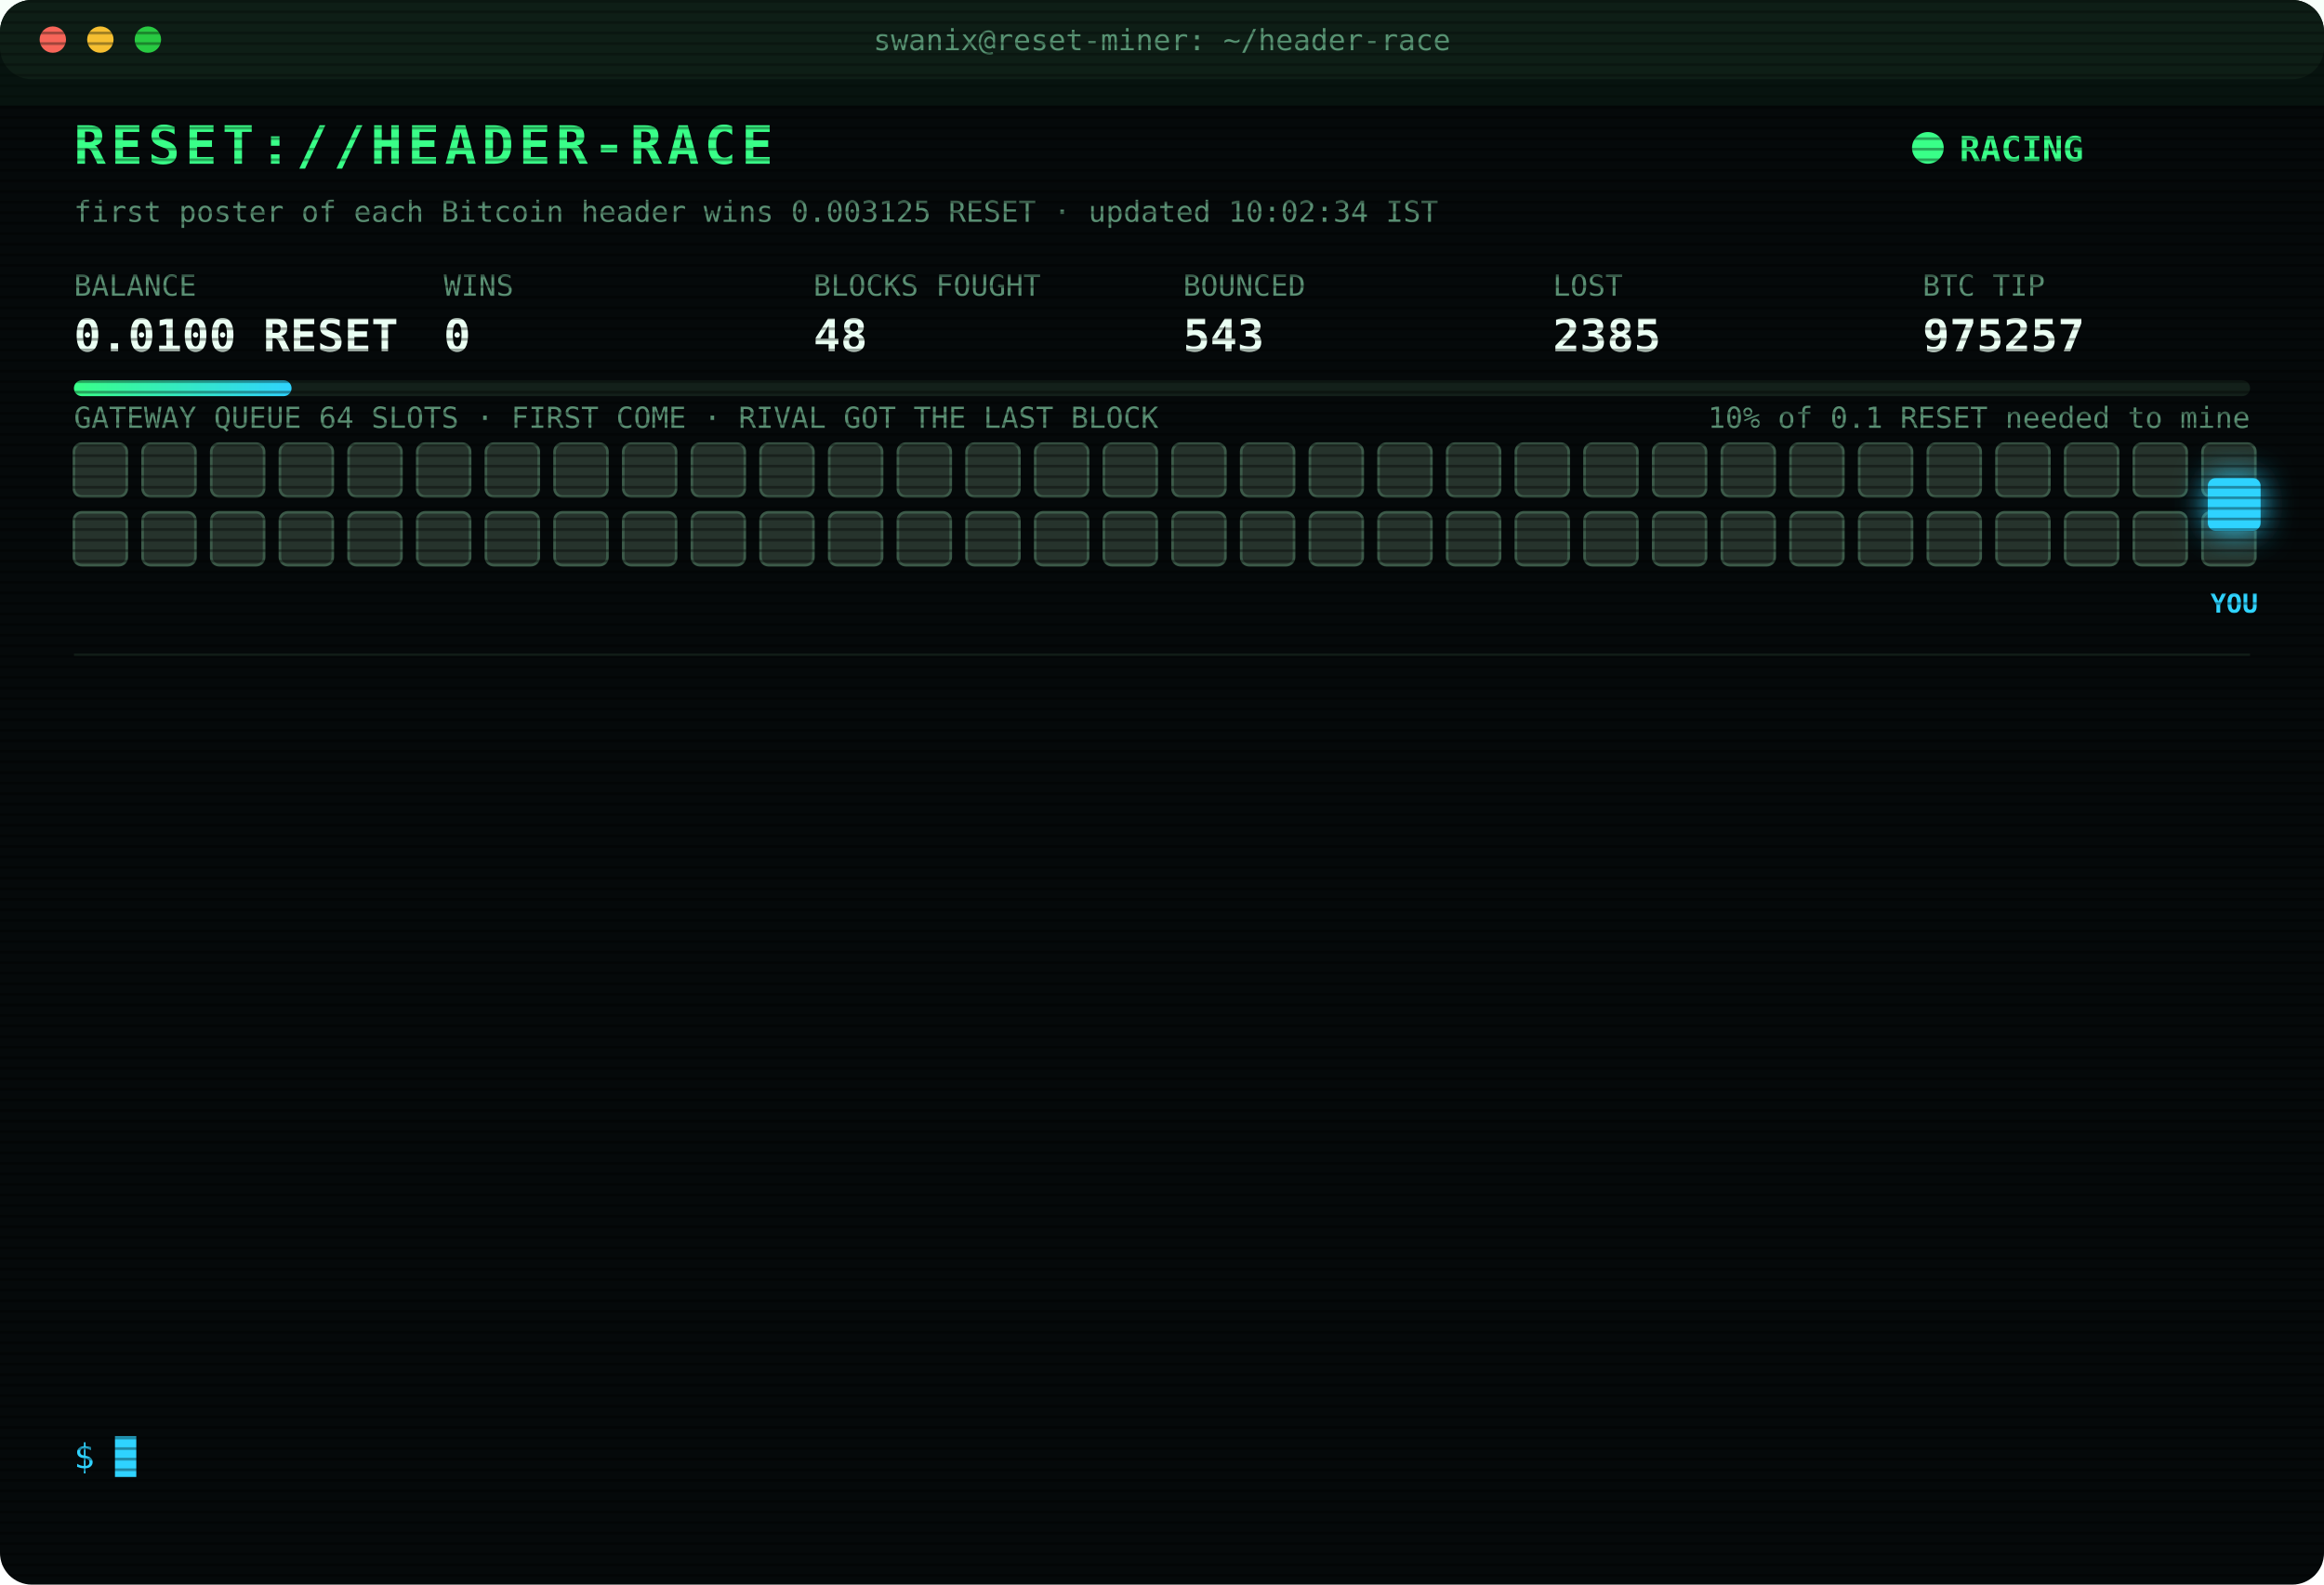
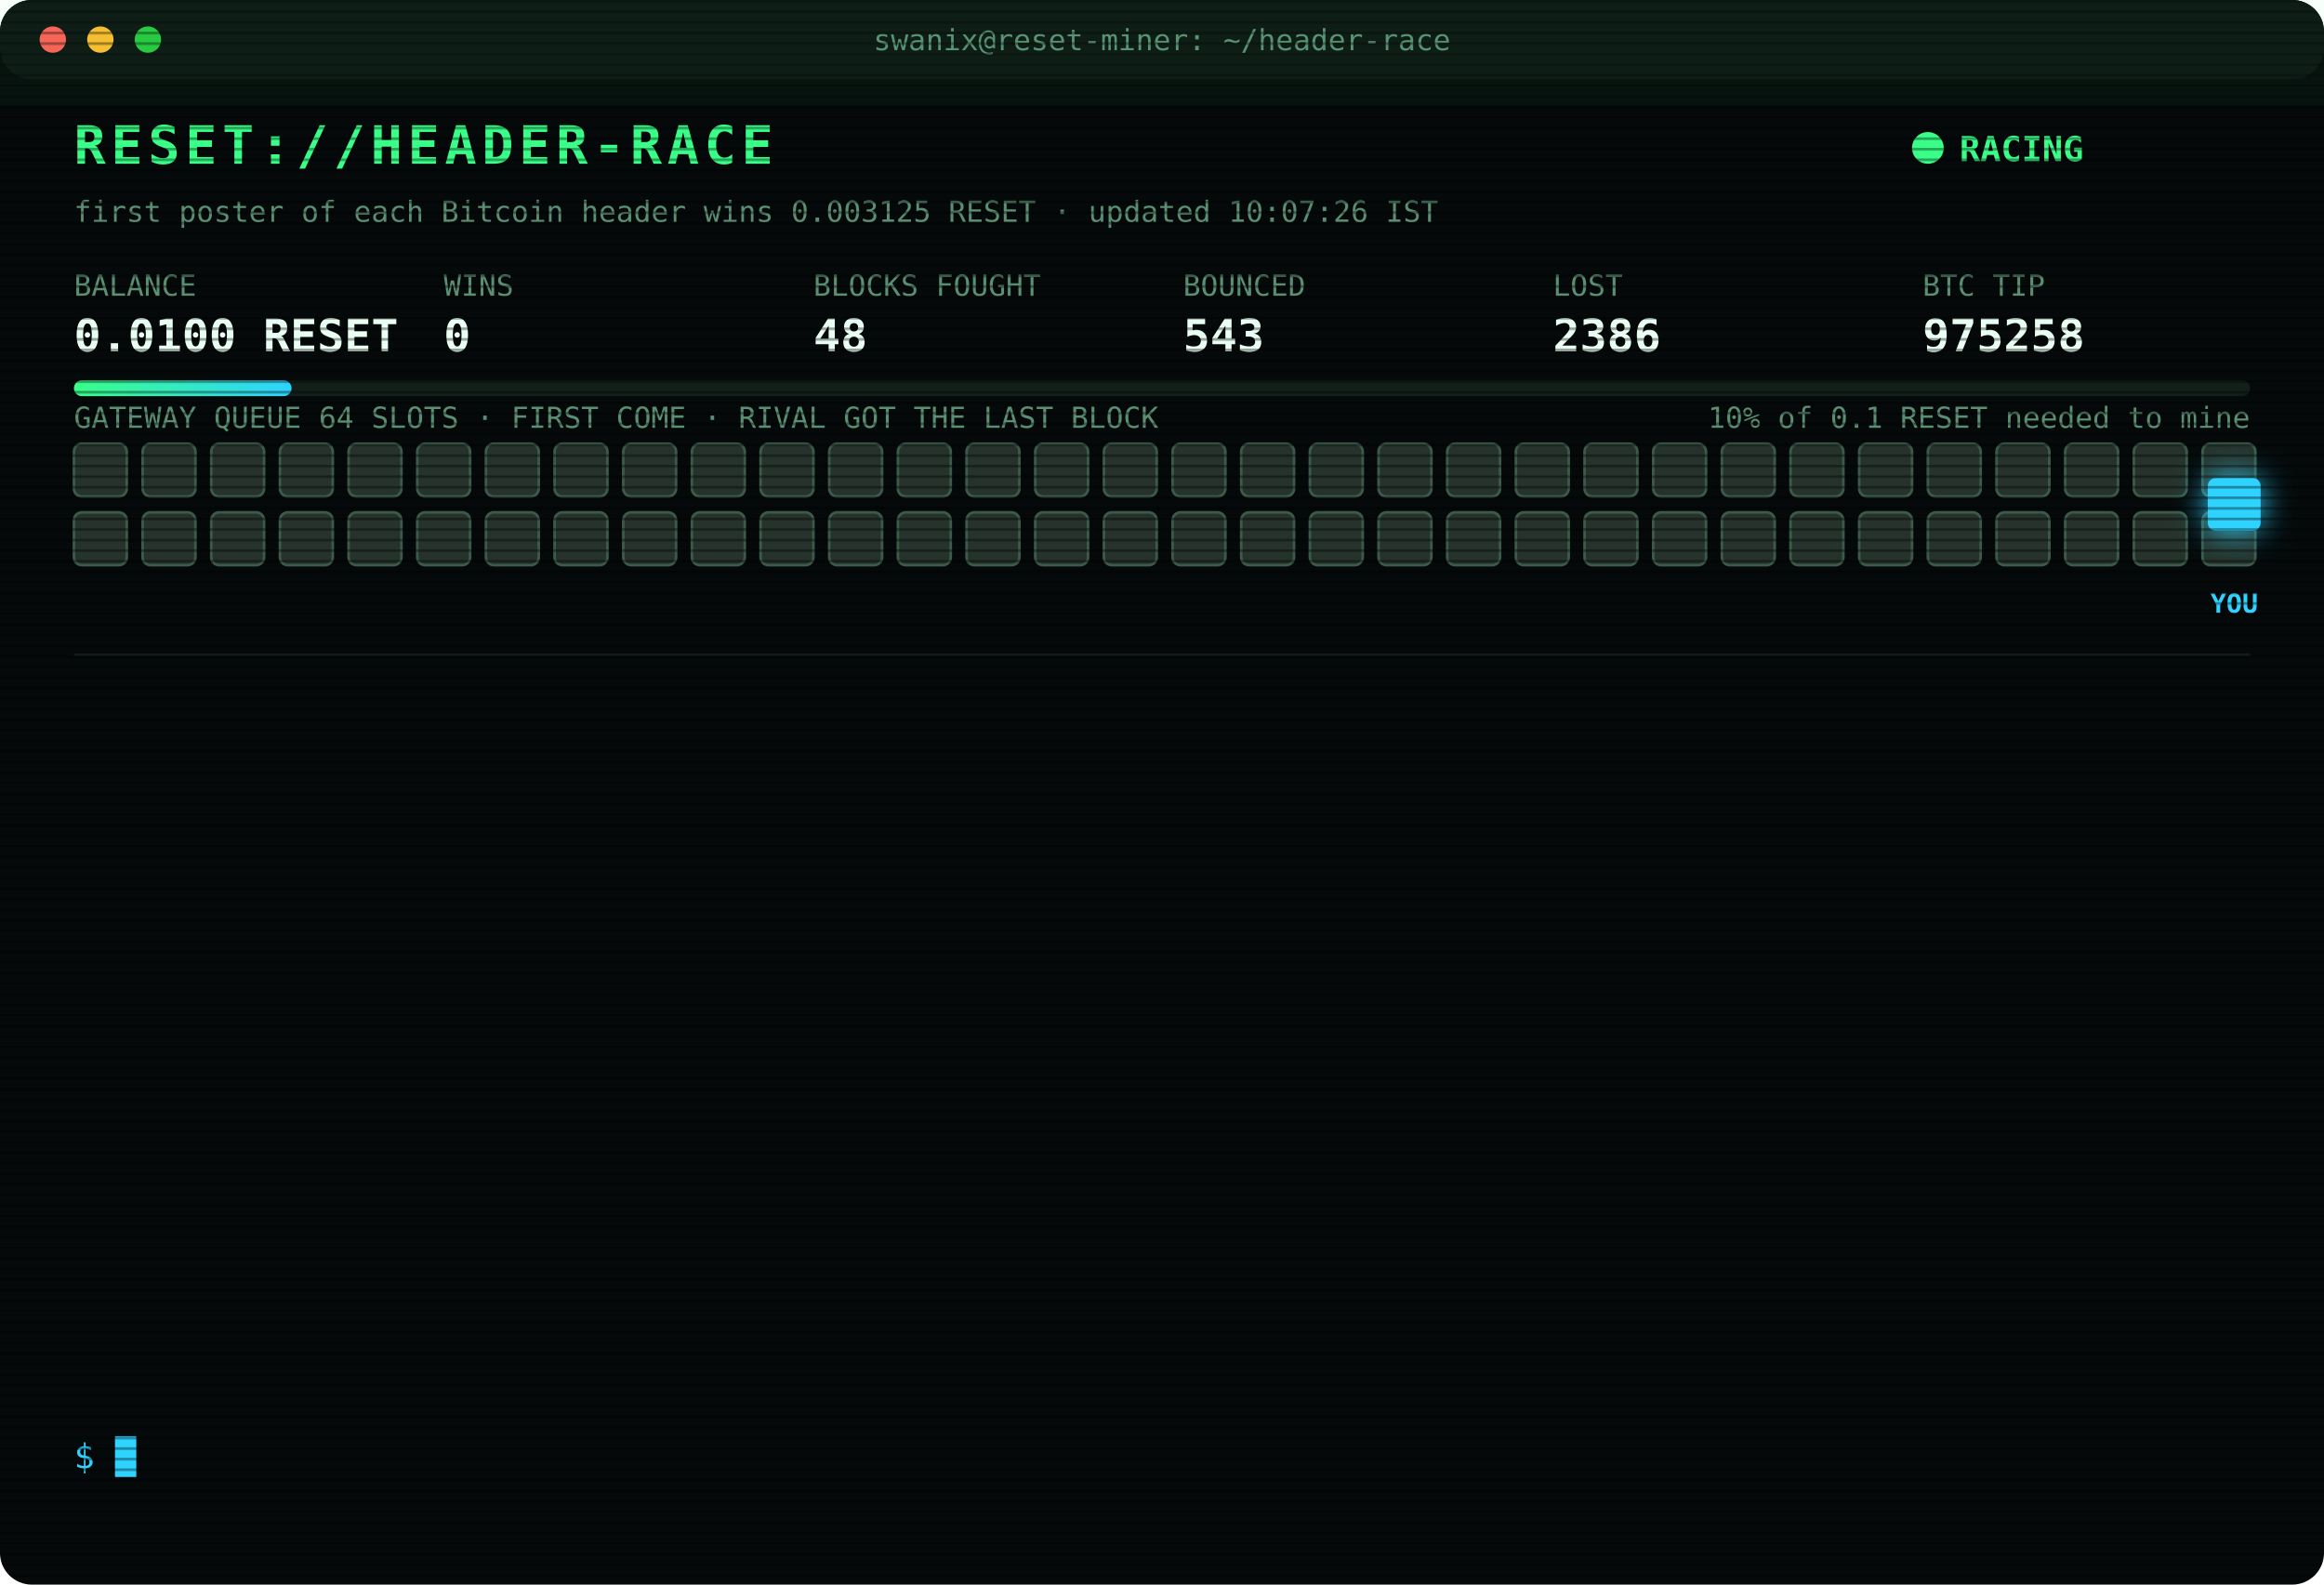
<svg xmlns="http://www.w3.org/2000/svg" width="880" height="600" viewBox="0 0 880 600" font-family="ui-monospace,SFMono-Regular,Menlo,Consolas,monospace">
  <style>
text{font-size:13px;fill:#7CFFB2}
.title{font-size:20px;font-weight:700;fill:#39FF88;letter-spacing:2px;animation:glitch 3s infinite steps(1)}
.sub{fill:#2fd3ff}.k{fill:#5a8f73;font-size:11px}.v{font-size:17px;font-weight:700;fill:#eafff3}
.ts{fill:#3f6b56}.boot{fill:#2fd3ff}.dim{fill:#5a8f73}.bad{fill:#ff4d6d}.warn{fill:#ffd23f}.mag{fill:#ff5cf0}.win{fill:#39FF88;font-weight:700}
.tag{font-size:10px;fill:#2fd3ff;font-weight:700}
.rival{fill:#26332c;stroke:#3c5a49;animation:jam 1.2s infinite alternate}
.idle{fill:#141c18;stroke:#22302a;animation:breathe 4s infinite}
.me{fill:#2fd3ff;filter:drop-shadow(0 0 6px #2fd3ff)}
.hover{animation:nudge 1.1s infinite ease-in-out}.bounce{animation:kick 1.4s infinite}
.ln{opacity:0;animation:in .4s forwards}
.cur{animation:blink 1s infinite steps(1)}
.scan{animation:scan 6s infinite linear}
.led{animation:blink 1.4s infinite}
@keyframes in{from{opacity:0;transform:translateX(-6px)}to{opacity:1;transform:none}}
@keyframes blink{50%{opacity:0}}
@keyframes jam{to{fill:#33463b}}
@keyframes breathe{50%{opacity:.4}}
@keyframes nudge{50%{transform:translateX(-10px)}}
@keyframes kick{0%,100%{transform:none}30%{transform:translateX(-14px)}55%{transform:translateX(10px) translateY(-6px)}}
@keyframes glitch{0%,92%{transform:none}93%{transform:translateX(2px);fill:#ff4d6d}95%{transform:translateX(-2px);fill:#2fd3ff}97%{transform:none}}
@keyframes scan{from{transform:translateY(-40px)}to{transform:translateY(600px)}}
</style>
  <defs>
    <pattern id="sl" width="4" height="4" patternUnits="userSpaceOnUse">
      <rect width="4" height="1" fill="#000" opacity=".35" />
    </pattern>
    <linearGradient id="bar">
      <stop offset="0" stop-color="#39FF88" />
      <stop offset="1" stop-color="#2fd3ff" />
    </linearGradient>
  </defs>
  <rect width="880" height="600" rx="12" fill="#05090a" />
  <rect width="880" height="30" rx="12" fill="#0d1512" />
  <circle cx="20" cy="15" r="5" fill="#ff5f57" />
  <circle cx="38" cy="15" r="5" fill="#febc2e" />
  <circle cx="56" cy="15" r="5" fill="#28c840" />
  <text x="440" y="19" text-anchor="middle" class="k">swanix@reset-miner: ~/header-race</text>
  <text x="28" y="62" class="title">RESET://HEADER-RACE</text>
  <circle class="led" cx="730" cy="56" r="6" fill="#39FF88" />
  <text x="742" y="61" class="win">RACING</text>
-   <text x="28" y="84" class="k">first poster of each Bitcoin header wins 0.003125 RESET · updated 10:02:34 IST</text>
+   <text x="28" y="84" class="k">first poster of each Bitcoin header wins 0.003125 RESET · updated 10:07:26 IST</text>
  <text x="28" y="112" class="k">BALANCE</text>
  <text x="28" y="133" class="v">0.0100 RESET</text>
  <text x="168" y="112" class="k">WINS</text>
  <text x="168" y="133" class="v">0</text>
  <text x="308" y="112" class="k">BLOCKS FOUGHT</text>
  <text x="308" y="133" class="v">48</text>
  <text x="448" y="112" class="k">BOUNCED</text>
  <text x="448" y="133" class="v">543</text>
  <text x="588" y="112" class="k">LOST</text>
-   <text x="588" y="133" class="v">2385</text>
+   <text x="588" y="133" class="v">2386</text>
  <text x="728" y="112" class="k">BTC TIP</text>
-   <text x="728" y="133" class="v">975257</text>
+   <text x="728" y="133" class="v">975258</text>
  <rect x="28" y="144" width="824" height="6" rx="3" fill="#13201a" />
  <rect x="28" y="144" width="82.4" height="6" rx="3" fill="url(#bar)" />
  <text x="852" y="162" text-anchor="end" class="k">10% of 0.1 RESET needed to mine</text>
  <text x="28" y="162" class="k">GATEWAY QUEUE 64 SLOTS · FIRST COME · RIVAL GOT THE LAST BLOCK</text>
  <rect class="rival" x="28" y="168" width="20" height="20" rx="3" style="animation-delay:0.00s" />
  <rect class="rival" x="54" y="168" width="20" height="20" rx="3" style="animation-delay:0.05s" />
  <rect class="rival" x="80" y="168" width="20" height="20" rx="3" style="animation-delay:0.10s" />
  <rect class="rival" x="106" y="168" width="20" height="20" rx="3" style="animation-delay:0.15s" />
  <rect class="rival" x="132" y="168" width="20" height="20" rx="3" style="animation-delay:0.20s" />
  <rect class="rival" x="158" y="168" width="20" height="20" rx="3" style="animation-delay:0.25s" />
  <rect class="rival" x="184" y="168" width="20" height="20" rx="3" style="animation-delay:0.30s" />
  <rect class="rival" x="210" y="168" width="20" height="20" rx="3" style="animation-delay:0.35s" />
  <rect class="rival" x="236" y="168" width="20" height="20" rx="3" style="animation-delay:0.40s" />
  <rect class="rival" x="262" y="168" width="20" height="20" rx="3" style="animation-delay:0.45s" />
  <rect class="rival" x="288" y="168" width="20" height="20" rx="3" style="animation-delay:0.50s" />
  <rect class="rival" x="314" y="168" width="20" height="20" rx="3" style="animation-delay:0.55s" />
  <rect class="rival" x="340" y="168" width="20" height="20" rx="3" style="animation-delay:0.60s" />
  <rect class="rival" x="366" y="168" width="20" height="20" rx="3" style="animation-delay:0.65s" />
  <rect class="rival" x="392" y="168" width="20" height="20" rx="3" style="animation-delay:0.70s" />
  <rect class="rival" x="418" y="168" width="20" height="20" rx="3" style="animation-delay:0.75s" />
  <rect class="rival" x="444" y="168" width="20" height="20" rx="3" style="animation-delay:0.80s" />
  <rect class="rival" x="470" y="168" width="20" height="20" rx="3" style="animation-delay:0.85s" />
  <rect class="rival" x="496" y="168" width="20" height="20" rx="3" style="animation-delay:0.90s" />
  <rect class="rival" x="522" y="168" width="20" height="20" rx="3" style="animation-delay:0.95s" />
  <rect class="rival" x="548" y="168" width="20" height="20" rx="3" style="animation-delay:1.00s" />
  <rect class="rival" x="574" y="168" width="20" height="20" rx="3" style="animation-delay:1.05s" />
  <rect class="rival" x="600" y="168" width="20" height="20" rx="3" style="animation-delay:1.10s" />
  <rect class="rival" x="626" y="168" width="20" height="20" rx="3" style="animation-delay:1.15s" />
  <rect class="rival" x="652" y="168" width="20" height="20" rx="3" style="animation-delay:1.20s" />
  <rect class="rival" x="678" y="168" width="20" height="20" rx="3" style="animation-delay:1.25s" />
  <rect class="rival" x="704" y="168" width="20" height="20" rx="3" style="animation-delay:1.30s" />
  <rect class="rival" x="730" y="168" width="20" height="20" rx="3" style="animation-delay:1.35s" />
  <rect class="rival" x="756" y="168" width="20" height="20" rx="3" style="animation-delay:1.40s" />
  <rect class="rival" x="782" y="168" width="20" height="20" rx="3" style="animation-delay:1.45s" />
  <rect class="rival" x="808" y="168" width="20" height="20" rx="3" style="animation-delay:1.50s" />
  <rect class="rival" x="834" y="168" width="20" height="20" rx="3" style="animation-delay:1.55s" />
  <rect class="rival" x="28" y="194" width="20" height="20" rx="3" style="animation-delay:1.60s" />
  <rect class="rival" x="54" y="194" width="20" height="20" rx="3" style="animation-delay:1.65s" />
  <rect class="rival" x="80" y="194" width="20" height="20" rx="3" style="animation-delay:1.70s" />
  <rect class="rival" x="106" y="194" width="20" height="20" rx="3" style="animation-delay:1.75s" />
  <rect class="rival" x="132" y="194" width="20" height="20" rx="3" style="animation-delay:1.80s" />
  <rect class="rival" x="158" y="194" width="20" height="20" rx="3" style="animation-delay:1.85s" />
  <rect class="rival" x="184" y="194" width="20" height="20" rx="3" style="animation-delay:1.90s" />
  <rect class="rival" x="210" y="194" width="20" height="20" rx="3" style="animation-delay:1.95s" />
  <rect class="rival" x="236" y="194" width="20" height="20" rx="3" style="animation-delay:2.00s" />
  <rect class="rival" x="262" y="194" width="20" height="20" rx="3" style="animation-delay:2.05s" />
  <rect class="rival" x="288" y="194" width="20" height="20" rx="3" style="animation-delay:2.10s" />
  <rect class="rival" x="314" y="194" width="20" height="20" rx="3" style="animation-delay:2.15s" />
  <rect class="rival" x="340" y="194" width="20" height="20" rx="3" style="animation-delay:2.20s" />
  <rect class="rival" x="366" y="194" width="20" height="20" rx="3" style="animation-delay:2.25s" />
  <rect class="rival" x="392" y="194" width="20" height="20" rx="3" style="animation-delay:2.30s" />
  <rect class="rival" x="418" y="194" width="20" height="20" rx="3" style="animation-delay:2.35s" />
  <rect class="rival" x="444" y="194" width="20" height="20" rx="3" style="animation-delay:2.40s" />
  <rect class="rival" x="470" y="194" width="20" height="20" rx="3" style="animation-delay:2.45s" />
  <rect class="rival" x="496" y="194" width="20" height="20" rx="3" style="animation-delay:2.50s" />
  <rect class="rival" x="522" y="194" width="20" height="20" rx="3" style="animation-delay:2.55s" />
  <rect class="rival" x="548" y="194" width="20" height="20" rx="3" style="animation-delay:2.60s" />
  <rect class="rival" x="574" y="194" width="20" height="20" rx="3" style="animation-delay:2.65s" />
  <rect class="rival" x="600" y="194" width="20" height="20" rx="3" style="animation-delay:2.70s" />
  <rect class="rival" x="626" y="194" width="20" height="20" rx="3" style="animation-delay:2.75s" />
  <rect class="rival" x="652" y="194" width="20" height="20" rx="3" style="animation-delay:2.80s" />
  <rect class="rival" x="678" y="194" width="20" height="20" rx="3" style="animation-delay:2.85s" />
  <rect class="rival" x="704" y="194" width="20" height="20" rx="3" style="animation-delay:2.90s" />
  <rect class="rival" x="730" y="194" width="20" height="20" rx="3" style="animation-delay:2.95s" />
  <rect class="rival" x="756" y="194" width="20" height="20" rx="3" style="animation-delay:3.00s" />
  <rect class="rival" x="782" y="194" width="20" height="20" rx="3" style="animation-delay:3.05s" />
  <rect class="rival" x="808" y="194" width="20" height="20" rx="3" style="animation-delay:3.10s" />
  <rect class="rival" x="834" y="194" width="20" height="20" rx="3" style="animation-delay:3.15s" />
  <g class="hover">
    <rect class="me" x="836" y="181" width="20" height="20" rx="3" />
    <text class="tag" x="846" y="232" text-anchor="middle">YOU</text>
  </g>
  <line x1="28" x2="852" y1="248" y2="248" stroke="#13201a" />
  <g class="ln" style="animation-delay:0.40s">
-     <text x="28" y="270" class="ts">07:58:46</text>
-     <text x="104" y="270" class="bad">[LOST] #975245 taken by a rival miner</text>
+     <text x="28" y="270" class="ts">08:20:58</text>
+     <text x="104" y="270" class="bad">[LOST] #975246 taken by a rival miner</text>
  </g>
  <g class="ln" style="animation-delay:0.65s">
-     <text x="28" y="292" class="ts">08:20:58</text>
-     <text x="104" y="292" class="bad">[LOST] #975246 taken by a rival miner</text>
+     <text x="28" y="292" class="ts">08:27:30</text>
+     <text x="104" y="292" class="bad">[LOST] #975247 taken by a rival miner</text>
  </g>
  <g class="ln" style="animation-delay:0.90s">
-     <text x="28" y="314" class="ts">08:27:30</text>
-     <text x="104" y="314" class="bad">[LOST] #975247 taken by a rival miner</text>
+     <text x="28" y="314" class="ts">08:51:30</text>
+     <text x="104" y="314" class="bad">[LOST] #975248 taken by a rival miner</text>
  </g>
  <g class="ln" style="animation-delay:1.15s">
-     <text x="28" y="336" class="ts">08:51:30</text>
-     <text x="104" y="336" class="bad">[LOST] #975248 taken by a rival miner</text>
+     <text x="28" y="336" class="ts">08:53:13</text>
+     <text x="104" y="336" class="bad">[LOST] #975250 taken by a rival miner</text>
  </g>
  <g class="ln" style="animation-delay:1.40s">
-     <text x="28" y="358" class="ts">08:53:13</text>
-     <text x="104" y="358" class="bad">[LOST] #975250 taken by a rival miner</text>
+     <text x="28" y="358" class="ts">09:02:32</text>
+     <text x="104" y="358" class="bad">[LOST] #975251 taken by a rival miner</text>
  </g>
  <g class="ln" style="animation-delay:1.65s">
-     <text x="28" y="380" class="ts">09:02:32</text>
-     <text x="104" y="380" class="bad">[LOST] #975251 taken by a rival miner</text>
+     <text x="28" y="380" class="ts">09:08:58</text>
+     <text x="104" y="380" class="bad">[LOST] #975252 taken by a rival miner</text>
  </g>
  <g class="ln" style="animation-delay:1.90s">
-     <text x="28" y="402" class="ts">09:08:58</text>
-     <text x="104" y="402" class="bad">[LOST] #975252 taken by a rival miner</text>
+     <text x="28" y="402" class="ts">09:15:19</text>
+     <text x="104" y="402" class="bad">[LOST] #975253 taken by a rival miner</text>
  </g>
  <g class="ln" style="animation-delay:2.15s">
-     <text x="28" y="424" class="ts">09:15:19</text>
-     <text x="104" y="424" class="bad">[LOST] #975253 taken by a rival miner</text>
+     <text x="28" y="424" class="ts">09:25:32</text>
+     <text x="104" y="424" class="dim">[STINT END] calls 782 · wins 0</text>
  </g>
  <g class="ln" style="animation-delay:2.40s">
-     <text x="28" y="446" class="ts">09:25:32</text>
-     <text x="104" y="446" class="dim">[STINT END] calls 782 · wins 0</text>
+     <text x="28" y="446" class="ts">09:30:24</text>
+     <text x="104" y="446" class="boot">[BOOT] racer v3 online · 3 feeds · stint 340m</text>
  </g>
  <g class="ln" style="animation-delay:2.65s">
-     <text x="28" y="468" class="ts">09:30:24</text>
-     <text x="104" y="468" class="boot">[BOOT] racer v3 online · 3 feeds · stint 340m</text>
+     <text x="28" y="468" class="ts">09:37:31</text>
+     <text x="104" y="468" class="bad">[LOST] #975254 taken by a rival miner</text>
  </g>
  <g class="ln" style="animation-delay:2.90s">
-     <text x="28" y="490" class="ts">09:37:31</text>
-     <text x="104" y="490" class="bad">[LOST] #975254 taken by a rival miner</text>
+     <text x="28" y="490" class="ts">09:56:19</text>
+     <text x="104" y="490" class="bad">[LOST] #975256 taken by a rival miner</text>
  </g>
  <g class="ln" style="animation-delay:3.15s">
-     <text x="28" y="512" class="ts">09:56:19</text>
-     <text x="104" y="512" class="bad">[LOST] #975256 taken by a rival miner</text>
+     <text x="28" y="512" class="ts">10:02:34</text>
+     <text x="104" y="512" class="bad">[LOST] #975257 taken by a rival miner</text>
  </g>
  <g class="ln" style="animation-delay:3.40s">
-     <text x="28" y="534" class="ts">10:02:34</text>
-     <text x="104" y="534" class="bad">[LOST] #975257 taken by a rival miner</text>
+     <text x="28" y="534" class="ts">10:07:26</text>
+     <text x="104" y="534" class="bad">[LOST] #975258 taken by a rival miner</text>
  </g>
  <text x="28" y="556" class="sub">$ <tspan class="cur">█</tspan>
  </text>
  <rect width="880" height="600" rx="12" fill="url(#sl)" pointer-events="none" />
  <rect class="scan" width="880" height="40" fill="#39FF88" opacity=".04" />
</svg>
